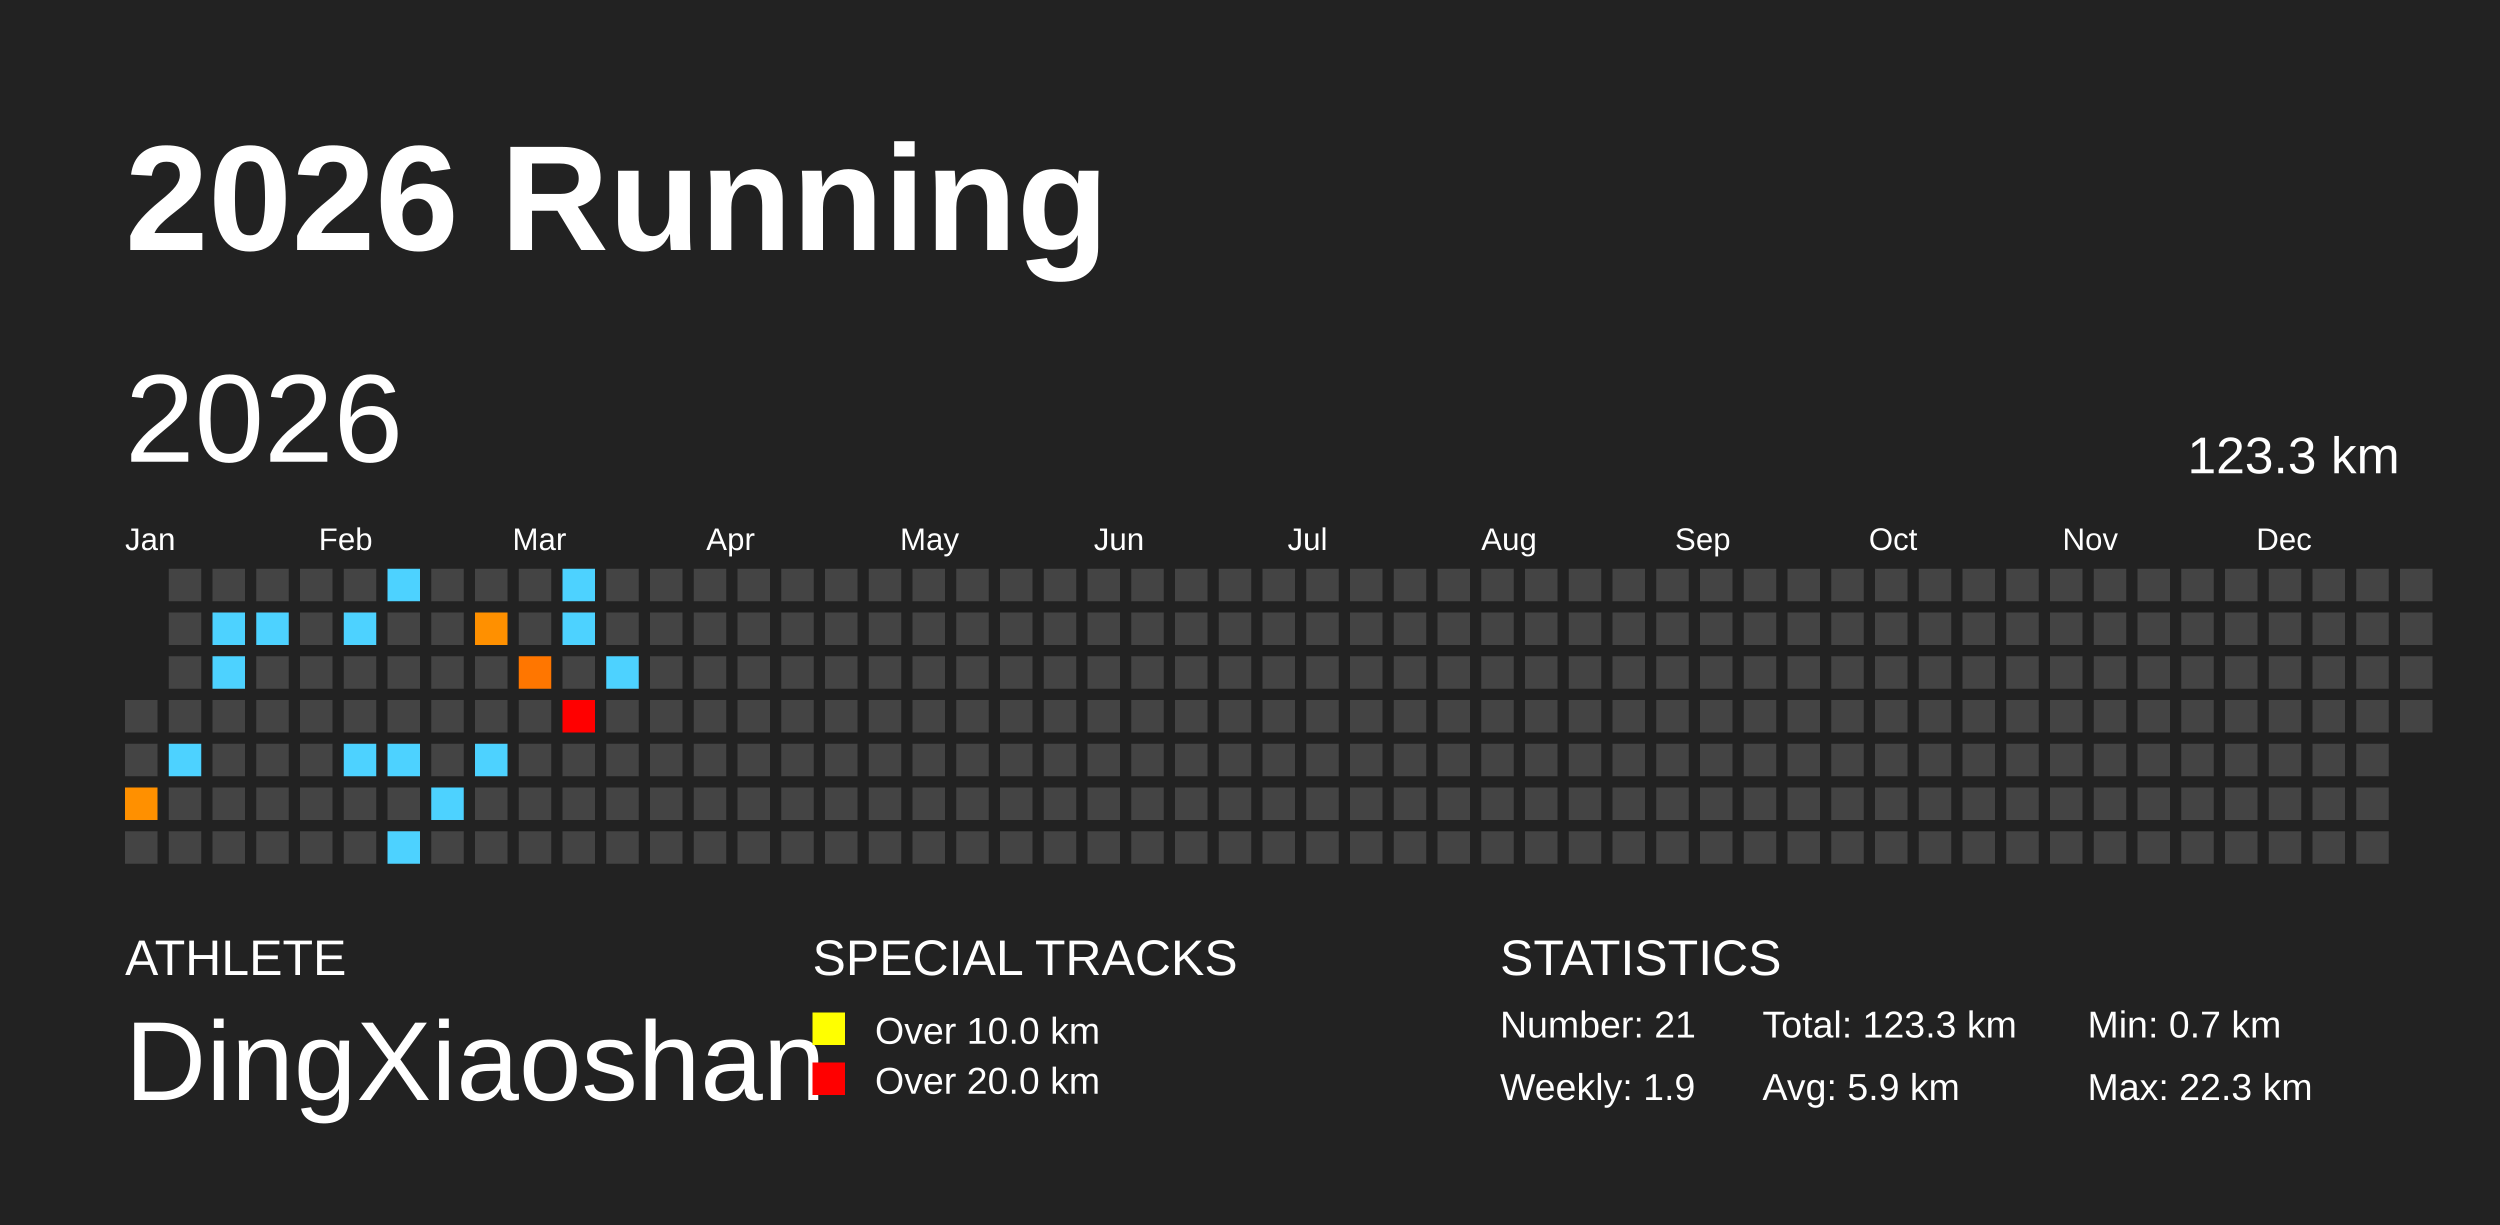
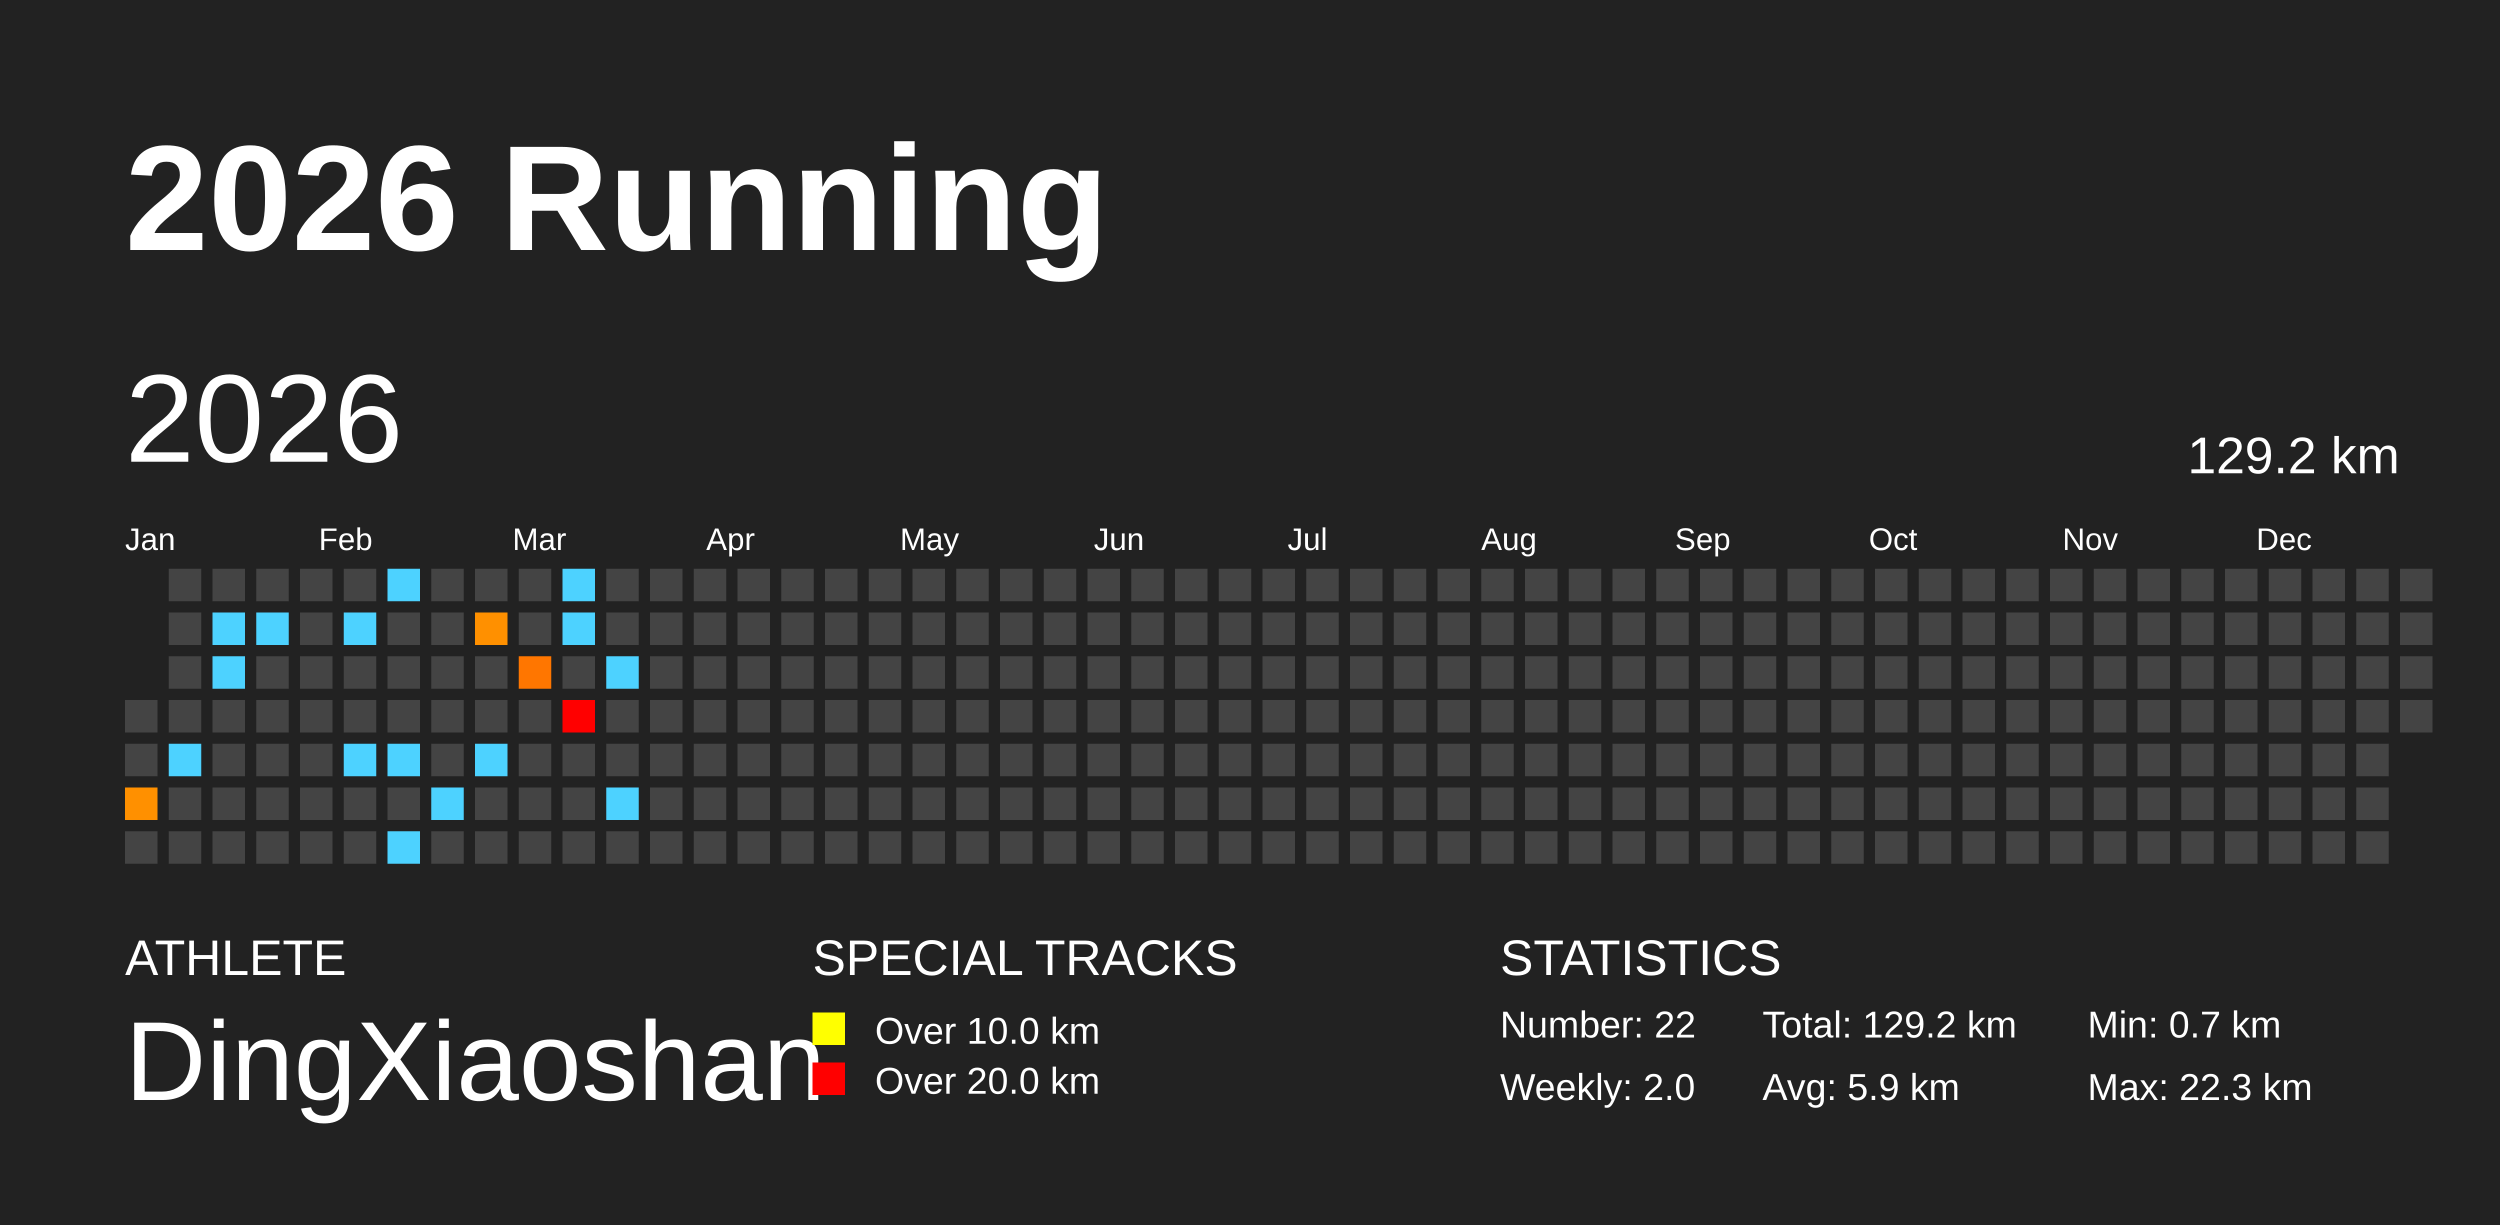
<svg xmlns="http://www.w3.org/2000/svg" baseProfile="full" height="98mm" version="1.1" viewBox="0,0,200,98" width="200mm">
  <defs />
  <rect fill="#222222" height="98" width="200" x="0" y="0" />
  <text fill="#FFFFFF" style="font-size:12px; font-family:Arial; font-weight:bold;" x="10" y="20">2026 Running</text>
  <text fill="#FFFFFF" style="font-size:4px; font-family:Arial" x="10" y="78">ATHLETE</text>
  <text fill="#FFFFFF" style="font-size:9px; font-family:Arial" x="10" y="88">DingXiaoshan</text>
  <text fill="#FFFFFF" style="font-size:4px; font-family:Arial" x="65" y="78">SPECIAL TRACKS</text>
  <rect fill="yellow" height="2.6" width="2.6" x="65" y="81" />
  <text fill="#FFFFFF" style="font-size:3px; font-family:Arial" x="70" y="83.5">Over 10.0 km</text>
  <rect fill="red" height="2.6" width="2.6" x="65" y="85" />
  <text fill="#FFFFFF" style="font-size:3px; font-family:Arial" x="70" y="87.5">Over 20.0 km</text>
  <text fill="#FFFFFF" style="font-size:4px; font-family:Arial" x="120" y="78">STATISTICS</text>
-   <text fill="#FFFFFF" style="font-size:3px; font-family:Arial" x="120" y="83">Number: 21</text>
-   <text fill="#FFFFFF" style="font-size:3px; font-family:Arial" x="120" y="88">Weekly: 1.9</text>
-   <text fill="#FFFFFF" style="font-size:3px; font-family:Arial" x="141" y="83">Total: 123.3 km</text>
+   <text fill="#FFFFFF" style="font-size:3px; font-family:Arial" x="120" y="83">Number: 22</text>
+   <text fill="#FFFFFF" style="font-size:3px; font-family:Arial" x="120" y="88">Weekly: 2.0</text>
+   <text fill="#FFFFFF" style="font-size:3px; font-family:Arial" x="141" y="83">Total: 129.2 km</text>
  <text fill="#FFFFFF" style="font-size:3px; font-family:Arial" x="141" y="88">Avg: 5.9 km</text>
  <text fill="#FFFFFF" style="font-size:3px; font-family:Arial" x="167" y="83">Min: 0.7 km</text>
  <text fill="#FFFFFF" style="font-size:3px; font-family:Arial" x="167" y="88">Max: 22.3 km</text>
  <text dominant-baseline="hanging" fill="#FFFFFF" style="font-size:10.0px; font-family:Arial;" x="10" y="30">2026</text>
-   <text dominant-baseline="hanging" fill="#FFFFFF" style="font-size:4.125px; font-family:Arial;" x="175" y="35">123.3 km</text>
+   <text dominant-baseline="hanging" fill="#FFFFFF" style="font-size:4.125px; font-family:Arial;" x="175" y="35">129.2 km</text>
  <text fill="#FFFFFF" style="font-size:2.5px; font-family:Arial" x="10.0" y="44">Jan</text>
  <text fill="#FFFFFF" style="font-size:2.5px; font-family:Arial" x="25.5" y="44">Feb</text>
  <text fill="#FFFFFF" style="font-size:2.5px; font-family:Arial" x="41.0" y="44">Mar</text>
  <text fill="#FFFFFF" style="font-size:2.5px; font-family:Arial" x="56.5" y="44">Apr</text>
  <text fill="#FFFFFF" style="font-size:2.5px; font-family:Arial" x="72.0" y="44">May</text>
  <text fill="#FFFFFF" style="font-size:2.5px; font-family:Arial" x="87.5" y="44">Jun</text>
  <text fill="#FFFFFF" style="font-size:2.5px; font-family:Arial" x="103.0" y="44">Jul</text>
  <text fill="#FFFFFF" style="font-size:2.5px; font-family:Arial" x="118.5" y="44">Aug</text>
  <text fill="#FFFFFF" style="font-size:2.5px; font-family:Arial" x="134.0" y="44">Sep</text>
  <text fill="#FFFFFF" style="font-size:2.5px; font-family:Arial" x="149.5" y="44">Oct</text>
  <text fill="#FFFFFF" style="font-size:2.5px; font-family:Arial" x="165.0" y="44">Nov</text>
  <text fill="#FFFFFF" style="font-size:2.5px; font-family:Arial" x="180.5" y="44">Dec</text>
  <rect fill="#444444" height="2.6" width="2.6" x="10.0" y="56.0" />
  <rect fill="#444444" height="2.6" width="2.6" x="10.0" y="59.5" />
  <rect fill="#ff9000" height="2.6" width="2.6" x="10.0" y="63.0" />
  <rect fill="#444444" height="2.6" width="2.6" x="10.0" y="66.5" />
  <rect fill="#444444" height="2.6" width="2.6" x="13.5" y="45.5" />
  <rect fill="#444444" height="2.6" width="2.6" x="13.5" y="49.0" />
  <rect fill="#444444" height="2.6" width="2.6" x="13.5" y="52.5" />
  <rect fill="#444444" height="2.6" width="2.6" x="13.5" y="56.0" />
  <rect fill="#4dd2ff" height="2.6" width="2.6" x="13.5" y="59.5" />
  <rect fill="#444444" height="2.6" width="2.6" x="13.5" y="63.0" />
  <rect fill="#444444" height="2.6" width="2.6" x="13.5" y="66.5" />
  <rect fill="#444444" height="2.6" width="2.6" x="17.0" y="45.5" />
  <rect fill="#4dd2ff" height="2.6" width="2.6" x="17.0" y="49.0" />
  <rect fill="#4dd2ff" height="2.6" width="2.6" x="17.0" y="52.5" />
  <rect fill="#444444" height="2.6" width="2.6" x="17.0" y="56.0" />
  <rect fill="#444444" height="2.6" width="2.6" x="17.0" y="59.5" />
  <rect fill="#444444" height="2.6" width="2.6" x="17.0" y="63.0" />
  <rect fill="#444444" height="2.6" width="2.6" x="17.0" y="66.5" />
  <rect fill="#444444" height="2.6" width="2.6" x="20.5" y="45.5" />
  <rect fill="#4dd2ff" height="2.6" width="2.6" x="20.5" y="49.0" />
  <rect fill="#444444" height="2.6" width="2.6" x="20.5" y="52.5" />
  <rect fill="#444444" height="2.6" width="2.6" x="20.5" y="56.0" />
  <rect fill="#444444" height="2.6" width="2.6" x="20.5" y="59.5" />
  <rect fill="#444444" height="2.6" width="2.6" x="20.5" y="63.0" />
  <rect fill="#444444" height="2.6" width="2.6" x="20.5" y="66.5" />
  <rect fill="#444444" height="2.6" width="2.6" x="24.0" y="45.5" />
  <rect fill="#444444" height="2.6" width="2.6" x="24.0" y="49.0" />
  <rect fill="#444444" height="2.6" width="2.6" x="24.0" y="52.5" />
  <rect fill="#444444" height="2.6" width="2.6" x="24.0" y="56.0" />
  <rect fill="#444444" height="2.6" width="2.6" x="24.0" y="59.5" />
  <rect fill="#444444" height="2.6" width="2.6" x="24.0" y="63.0" />
  <rect fill="#444444" height="2.6" width="2.6" x="24.0" y="66.5" />
  <rect fill="#444444" height="2.6" width="2.6" x="27.5" y="45.5" />
  <rect fill="#4dd2ff" height="2.6" width="2.6" x="27.5" y="49.0" />
  <rect fill="#444444" height="2.6" width="2.6" x="27.5" y="52.5" />
  <rect fill="#444444" height="2.6" width="2.6" x="27.5" y="56.0" />
  <rect fill="#4dd2ff" height="2.6" width="2.6" x="27.5" y="59.5" />
  <rect fill="#444444" height="2.6" width="2.6" x="27.5" y="63.0" />
  <rect fill="#444444" height="2.6" width="2.6" x="27.5" y="66.5" />
  <rect fill="#4dd2ff" height="2.6" width="2.6" x="31.0" y="45.5" />
  <rect fill="#444444" height="2.6" width="2.6" x="31.0" y="49.0" />
  <rect fill="#444444" height="2.6" width="2.6" x="31.0" y="52.5" />
  <rect fill="#444444" height="2.6" width="2.6" x="31.0" y="56.0" />
  <rect fill="#4dd2ff" height="2.6" width="2.6" x="31.0" y="59.5" />
  <rect fill="#444444" height="2.6" width="2.6" x="31.0" y="63.0" />
  <rect fill="#4dd2ff" height="2.6" width="2.6" x="31.0" y="66.5" />
  <rect fill="#444444" height="2.6" width="2.6" x="34.5" y="45.5" />
  <rect fill="#444444" height="2.6" width="2.6" x="34.5" y="49.0" />
  <rect fill="#444444" height="2.6" width="2.6" x="34.5" y="52.5" />
  <rect fill="#444444" height="2.6" width="2.6" x="34.5" y="56.0" />
  <rect fill="#444444" height="2.6" width="2.6" x="34.5" y="59.5" />
  <rect fill="#4dd2ff" height="2.6" width="2.6" x="34.5" y="63.0" />
  <rect fill="#444444" height="2.6" width="2.6" x="34.5" y="66.5" />
  <rect fill="#444444" height="2.6" width="2.6" x="38.0" y="45.5" />
  <rect fill="#ff9000" height="2.6" width="2.6" x="38.0" y="49.0" />
  <rect fill="#444444" height="2.6" width="2.6" x="38.0" y="52.5" />
  <rect fill="#444444" height="2.6" width="2.6" x="38.0" y="56.0" />
  <rect fill="#4dd2ff" height="2.6" width="2.6" x="38.0" y="59.5" />
  <rect fill="#444444" height="2.6" width="2.6" x="38.0" y="63.0" />
  <rect fill="#444444" height="2.6" width="2.6" x="38.0" y="66.5" />
  <rect fill="#444444" height="2.6" width="2.6" x="41.5" y="45.5" />
  <rect fill="#444444" height="2.6" width="2.6" x="41.5" y="49.0" />
  <rect fill="#ff7600" height="2.6" width="2.6" x="41.5" y="52.5" />
  <rect fill="#444444" height="2.6" width="2.6" x="41.5" y="56.0" />
  <rect fill="#444444" height="2.6" width="2.6" x="41.5" y="59.5" />
  <rect fill="#444444" height="2.6" width="2.6" x="41.5" y="63.0" />
  <rect fill="#444444" height="2.6" width="2.6" x="41.5" y="66.5" />
  <rect fill="#4dd2ff" height="2.6" width="2.6" x="45.0" y="45.5" />
  <rect fill="#4dd2ff" height="2.6" width="2.6" x="45.0" y="49.0" />
  <rect fill="#444444" height="2.6" width="2.6" x="45.0" y="52.5" />
  <rect fill="red" height="2.6" width="2.6" x="45.0" y="56.0" />
  <rect fill="#444444" height="2.6" width="2.6" x="45.0" y="59.5" />
  <rect fill="#444444" height="2.6" width="2.6" x="45.0" y="63.0" />
  <rect fill="#444444" height="2.6" width="2.6" x="45.0" y="66.5" />
  <rect fill="#444444" height="2.6" width="2.6" x="48.5" y="45.5" />
  <rect fill="#444444" height="2.6" width="2.6" x="48.5" y="49.0" />
  <rect fill="#4dd2ff" height="2.6" width="2.6" x="48.5" y="52.5" />
  <rect fill="#444444" height="2.6" width="2.6" x="48.5" y="56.0" />
  <rect fill="#444444" height="2.6" width="2.6" x="48.5" y="59.5" />
-   <rect fill="#444444" height="2.6" width="2.6" x="48.5" y="63.0" />
+   <rect fill="#4dd2ff" height="2.6" width="2.6" x="48.5" y="63.0" />
  <rect fill="#444444" height="2.6" width="2.6" x="48.5" y="66.5" />
  <rect fill="#444444" height="2.6" width="2.6" x="52.0" y="45.5" />
  <rect fill="#444444" height="2.6" width="2.6" x="52.0" y="49.0" />
  <rect fill="#444444" height="2.6" width="2.6" x="52.0" y="52.5" />
  <rect fill="#444444" height="2.6" width="2.6" x="52.0" y="56.0" />
  <rect fill="#444444" height="2.6" width="2.6" x="52.0" y="59.5" />
  <rect fill="#444444" height="2.6" width="2.6" x="52.0" y="63.0" />
  <rect fill="#444444" height="2.6" width="2.6" x="52.0" y="66.5" />
  <rect fill="#444444" height="2.6" width="2.6" x="55.5" y="45.5" />
  <rect fill="#444444" height="2.6" width="2.6" x="55.5" y="49.0" />
  <rect fill="#444444" height="2.6" width="2.6" x="55.5" y="52.5" />
  <rect fill="#444444" height="2.6" width="2.6" x="55.5" y="56.0" />
  <rect fill="#444444" height="2.6" width="2.6" x="55.5" y="59.5" />
  <rect fill="#444444" height="2.6" width="2.6" x="55.5" y="63.0" />
  <rect fill="#444444" height="2.6" width="2.6" x="55.5" y="66.5" />
  <rect fill="#444444" height="2.6" width="2.6" x="59.0" y="45.5" />
  <rect fill="#444444" height="2.6" width="2.6" x="59.0" y="49.0" />
  <rect fill="#444444" height="2.6" width="2.6" x="59.0" y="52.5" />
  <rect fill="#444444" height="2.6" width="2.6" x="59.0" y="56.0" />
  <rect fill="#444444" height="2.6" width="2.6" x="59.0" y="59.5" />
  <rect fill="#444444" height="2.6" width="2.6" x="59.0" y="63.0" />
  <rect fill="#444444" height="2.6" width="2.6" x="59.0" y="66.5" />
  <rect fill="#444444" height="2.6" width="2.6" x="62.5" y="45.5" />
  <rect fill="#444444" height="2.6" width="2.6" x="62.5" y="49.0" />
  <rect fill="#444444" height="2.6" width="2.6" x="62.5" y="52.5" />
  <rect fill="#444444" height="2.6" width="2.6" x="62.5" y="56.0" />
  <rect fill="#444444" height="2.6" width="2.6" x="62.5" y="59.5" />
  <rect fill="#444444" height="2.6" width="2.6" x="62.5" y="63.0" />
  <rect fill="#444444" height="2.6" width="2.6" x="62.5" y="66.5" />
  <rect fill="#444444" height="2.6" width="2.6" x="66.0" y="45.5" />
  <rect fill="#444444" height="2.6" width="2.6" x="66.0" y="49.0" />
  <rect fill="#444444" height="2.6" width="2.6" x="66.0" y="52.5" />
  <rect fill="#444444" height="2.6" width="2.6" x="66.0" y="56.0" />
  <rect fill="#444444" height="2.6" width="2.6" x="66.0" y="59.5" />
  <rect fill="#444444" height="2.6" width="2.6" x="66.0" y="63.0" />
  <rect fill="#444444" height="2.6" width="2.6" x="66.0" y="66.5" />
  <rect fill="#444444" height="2.6" width="2.6" x="69.5" y="45.5" />
  <rect fill="#444444" height="2.6" width="2.6" x="69.5" y="49.0" />
  <rect fill="#444444" height="2.6" width="2.6" x="69.5" y="52.5" />
  <rect fill="#444444" height="2.6" width="2.6" x="69.5" y="56.0" />
  <rect fill="#444444" height="2.6" width="2.6" x="69.5" y="59.5" />
  <rect fill="#444444" height="2.6" width="2.6" x="69.5" y="63.0" />
  <rect fill="#444444" height="2.6" width="2.6" x="69.5" y="66.5" />
  <rect fill="#444444" height="2.6" width="2.6" x="73.0" y="45.5" />
  <rect fill="#444444" height="2.6" width="2.6" x="73.0" y="49.0" />
  <rect fill="#444444" height="2.6" width="2.6" x="73.0" y="52.5" />
  <rect fill="#444444" height="2.6" width="2.6" x="73.0" y="56.0" />
  <rect fill="#444444" height="2.6" width="2.6" x="73.0" y="59.5" />
  <rect fill="#444444" height="2.6" width="2.6" x="73.0" y="63.0" />
  <rect fill="#444444" height="2.6" width="2.6" x="73.0" y="66.5" />
  <rect fill="#444444" height="2.6" width="2.6" x="76.5" y="45.5" />
  <rect fill="#444444" height="2.6" width="2.6" x="76.5" y="49.0" />
  <rect fill="#444444" height="2.6" width="2.6" x="76.5" y="52.5" />
  <rect fill="#444444" height="2.6" width="2.6" x="76.5" y="56.0" />
  <rect fill="#444444" height="2.6" width="2.6" x="76.5" y="59.5" />
  <rect fill="#444444" height="2.6" width="2.6" x="76.5" y="63.0" />
  <rect fill="#444444" height="2.6" width="2.6" x="76.5" y="66.5" />
  <rect fill="#444444" height="2.6" width="2.6" x="80.0" y="45.5" />
  <rect fill="#444444" height="2.6" width="2.6" x="80.0" y="49.0" />
  <rect fill="#444444" height="2.6" width="2.6" x="80.0" y="52.5" />
  <rect fill="#444444" height="2.6" width="2.6" x="80.0" y="56.0" />
  <rect fill="#444444" height="2.6" width="2.6" x="80.0" y="59.5" />
  <rect fill="#444444" height="2.6" width="2.6" x="80.0" y="63.0" />
  <rect fill="#444444" height="2.6" width="2.6" x="80.0" y="66.5" />
  <rect fill="#444444" height="2.6" width="2.6" x="83.5" y="45.5" />
  <rect fill="#444444" height="2.6" width="2.6" x="83.5" y="49.0" />
  <rect fill="#444444" height="2.6" width="2.6" x="83.5" y="52.5" />
  <rect fill="#444444" height="2.6" width="2.6" x="83.5" y="56.0" />
  <rect fill="#444444" height="2.6" width="2.6" x="83.5" y="59.5" />
  <rect fill="#444444" height="2.6" width="2.6" x="83.5" y="63.0" />
  <rect fill="#444444" height="2.6" width="2.6" x="83.5" y="66.5" />
  <rect fill="#444444" height="2.6" width="2.6" x="87.0" y="45.5" />
  <rect fill="#444444" height="2.6" width="2.6" x="87.0" y="49.0" />
  <rect fill="#444444" height="2.6" width="2.6" x="87.0" y="52.5" />
  <rect fill="#444444" height="2.6" width="2.6" x="87.0" y="56.0" />
  <rect fill="#444444" height="2.6" width="2.6" x="87.0" y="59.5" />
  <rect fill="#444444" height="2.6" width="2.6" x="87.0" y="63.0" />
  <rect fill="#444444" height="2.6" width="2.6" x="87.0" y="66.5" />
  <rect fill="#444444" height="2.6" width="2.6" x="90.5" y="45.5" />
  <rect fill="#444444" height="2.6" width="2.6" x="90.5" y="49.0" />
  <rect fill="#444444" height="2.6" width="2.6" x="90.5" y="52.5" />
  <rect fill="#444444" height="2.6" width="2.6" x="90.5" y="56.0" />
  <rect fill="#444444" height="2.6" width="2.6" x="90.5" y="59.5" />
  <rect fill="#444444" height="2.6" width="2.6" x="90.5" y="63.0" />
  <rect fill="#444444" height="2.6" width="2.6" x="90.5" y="66.5" />
  <rect fill="#444444" height="2.6" width="2.6" x="94.0" y="45.5" />
  <rect fill="#444444" height="2.6" width="2.6" x="94.0" y="49.0" />
  <rect fill="#444444" height="2.6" width="2.6" x="94.0" y="52.5" />
  <rect fill="#444444" height="2.6" width="2.6" x="94.0" y="56.0" />
  <rect fill="#444444" height="2.6" width="2.6" x="94.0" y="59.5" />
  <rect fill="#444444" height="2.6" width="2.6" x="94.0" y="63.0" />
  <rect fill="#444444" height="2.6" width="2.6" x="94.0" y="66.5" />
  <rect fill="#444444" height="2.6" width="2.6" x="97.5" y="45.5" />
  <rect fill="#444444" height="2.6" width="2.6" x="97.5" y="49.0" />
  <rect fill="#444444" height="2.6" width="2.6" x="97.5" y="52.5" />
  <rect fill="#444444" height="2.6" width="2.6" x="97.5" y="56.0" />
  <rect fill="#444444" height="2.6" width="2.6" x="97.5" y="59.5" />
  <rect fill="#444444" height="2.6" width="2.6" x="97.5" y="63.0" />
  <rect fill="#444444" height="2.6" width="2.6" x="97.5" y="66.5" />
  <rect fill="#444444" height="2.6" width="2.6" x="101.0" y="45.5" />
  <rect fill="#444444" height="2.6" width="2.6" x="101.0" y="49.0" />
  <rect fill="#444444" height="2.6" width="2.6" x="101.0" y="52.5" />
  <rect fill="#444444" height="2.6" width="2.6" x="101.0" y="56.0" />
  <rect fill="#444444" height="2.6" width="2.6" x="101.0" y="59.5" />
  <rect fill="#444444" height="2.6" width="2.6" x="101.0" y="63.0" />
  <rect fill="#444444" height="2.6" width="2.6" x="101.0" y="66.5" />
  <rect fill="#444444" height="2.6" width="2.6" x="104.5" y="45.5" />
  <rect fill="#444444" height="2.6" width="2.6" x="104.5" y="49.0" />
  <rect fill="#444444" height="2.6" width="2.6" x="104.5" y="52.5" />
  <rect fill="#444444" height="2.6" width="2.6" x="104.5" y="56.0" />
  <rect fill="#444444" height="2.6" width="2.6" x="104.5" y="59.5" />
  <rect fill="#444444" height="2.6" width="2.6" x="104.5" y="63.0" />
  <rect fill="#444444" height="2.6" width="2.6" x="104.5" y="66.5" />
  <rect fill="#444444" height="2.6" width="2.6" x="108.0" y="45.5" />
  <rect fill="#444444" height="2.6" width="2.6" x="108.0" y="49.0" />
  <rect fill="#444444" height="2.6" width="2.6" x="108.0" y="52.5" />
  <rect fill="#444444" height="2.6" width="2.6" x="108.0" y="56.0" />
  <rect fill="#444444" height="2.6" width="2.6" x="108.0" y="59.5" />
  <rect fill="#444444" height="2.6" width="2.6" x="108.0" y="63.0" />
  <rect fill="#444444" height="2.6" width="2.6" x="108.0" y="66.5" />
  <rect fill="#444444" height="2.6" width="2.6" x="111.5" y="45.5" />
  <rect fill="#444444" height="2.6" width="2.6" x="111.5" y="49.0" />
  <rect fill="#444444" height="2.6" width="2.6" x="111.5" y="52.5" />
  <rect fill="#444444" height="2.6" width="2.6" x="111.5" y="56.0" />
  <rect fill="#444444" height="2.6" width="2.6" x="111.5" y="59.5" />
  <rect fill="#444444" height="2.6" width="2.6" x="111.5" y="63.0" />
  <rect fill="#444444" height="2.6" width="2.6" x="111.5" y="66.5" />
  <rect fill="#444444" height="2.6" width="2.6" x="115.0" y="45.5" />
  <rect fill="#444444" height="2.6" width="2.6" x="115.0" y="49.0" />
  <rect fill="#444444" height="2.6" width="2.6" x="115.0" y="52.5" />
  <rect fill="#444444" height="2.6" width="2.6" x="115.0" y="56.0" />
  <rect fill="#444444" height="2.6" width="2.6" x="115.0" y="59.5" />
  <rect fill="#444444" height="2.6" width="2.6" x="115.0" y="63.0" />
  <rect fill="#444444" height="2.6" width="2.6" x="115.0" y="66.5" />
  <rect fill="#444444" height="2.6" width="2.6" x="118.5" y="45.5" />
  <rect fill="#444444" height="2.6" width="2.6" x="118.5" y="49.0" />
  <rect fill="#444444" height="2.6" width="2.6" x="118.5" y="52.5" />
  <rect fill="#444444" height="2.6" width="2.6" x="118.5" y="56.0" />
  <rect fill="#444444" height="2.6" width="2.6" x="118.5" y="59.5" />
  <rect fill="#444444" height="2.6" width="2.6" x="118.5" y="63.0" />
  <rect fill="#444444" height="2.6" width="2.6" x="118.5" y="66.5" />
  <rect fill="#444444" height="2.6" width="2.6" x="122.0" y="45.5" />
  <rect fill="#444444" height="2.6" width="2.6" x="122.0" y="49.0" />
  <rect fill="#444444" height="2.6" width="2.6" x="122.0" y="52.5" />
  <rect fill="#444444" height="2.6" width="2.6" x="122.0" y="56.0" />
  <rect fill="#444444" height="2.6" width="2.6" x="122.0" y="59.5" />
  <rect fill="#444444" height="2.6" width="2.6" x="122.0" y="63.0" />
  <rect fill="#444444" height="2.6" width="2.6" x="122.0" y="66.5" />
  <rect fill="#444444" height="2.6" width="2.6" x="125.5" y="45.5" />
  <rect fill="#444444" height="2.6" width="2.6" x="125.5" y="49.0" />
  <rect fill="#444444" height="2.6" width="2.6" x="125.5" y="52.5" />
  <rect fill="#444444" height="2.6" width="2.6" x="125.5" y="56.0" />
  <rect fill="#444444" height="2.6" width="2.6" x="125.5" y="59.5" />
  <rect fill="#444444" height="2.6" width="2.6" x="125.5" y="63.0" />
  <rect fill="#444444" height="2.6" width="2.6" x="125.5" y="66.5" />
  <rect fill="#444444" height="2.6" width="2.6" x="129.0" y="45.5" />
  <rect fill="#444444" height="2.6" width="2.6" x="129.0" y="49.0" />
  <rect fill="#444444" height="2.6" width="2.6" x="129.0" y="52.5" />
  <rect fill="#444444" height="2.6" width="2.6" x="129.0" y="56.0" />
  <rect fill="#444444" height="2.6" width="2.6" x="129.0" y="59.5" />
  <rect fill="#444444" height="2.6" width="2.6" x="129.0" y="63.0" />
  <rect fill="#444444" height="2.6" width="2.6" x="129.0" y="66.5" />
  <rect fill="#444444" height="2.6" width="2.6" x="132.5" y="45.5" />
  <rect fill="#444444" height="2.6" width="2.6" x="132.5" y="49.0" />
  <rect fill="#444444" height="2.6" width="2.6" x="132.5" y="52.5" />
  <rect fill="#444444" height="2.6" width="2.6" x="132.5" y="56.0" />
  <rect fill="#444444" height="2.6" width="2.6" x="132.5" y="59.5" />
  <rect fill="#444444" height="2.6" width="2.6" x="132.5" y="63.0" />
  <rect fill="#444444" height="2.6" width="2.6" x="132.5" y="66.5" />
  <rect fill="#444444" height="2.6" width="2.6" x="136.0" y="45.5" />
  <rect fill="#444444" height="2.6" width="2.6" x="136.0" y="49.0" />
  <rect fill="#444444" height="2.6" width="2.6" x="136.0" y="52.5" />
  <rect fill="#444444" height="2.6" width="2.6" x="136.0" y="56.0" />
  <rect fill="#444444" height="2.6" width="2.6" x="136.0" y="59.5" />
  <rect fill="#444444" height="2.6" width="2.6" x="136.0" y="63.0" />
  <rect fill="#444444" height="2.6" width="2.6" x="136.0" y="66.5" />
  <rect fill="#444444" height="2.6" width="2.6" x="139.5" y="45.5" />
  <rect fill="#444444" height="2.6" width="2.6" x="139.5" y="49.0" />
  <rect fill="#444444" height="2.6" width="2.6" x="139.5" y="52.5" />
  <rect fill="#444444" height="2.6" width="2.6" x="139.5" y="56.0" />
  <rect fill="#444444" height="2.6" width="2.6" x="139.5" y="59.5" />
  <rect fill="#444444" height="2.6" width="2.6" x="139.5" y="63.0" />
  <rect fill="#444444" height="2.6" width="2.6" x="139.5" y="66.5" />
  <rect fill="#444444" height="2.6" width="2.6" x="143.0" y="45.5" />
  <rect fill="#444444" height="2.6" width="2.6" x="143.0" y="49.0" />
  <rect fill="#444444" height="2.6" width="2.6" x="143.0" y="52.5" />
  <rect fill="#444444" height="2.6" width="2.6" x="143.0" y="56.0" />
  <rect fill="#444444" height="2.6" width="2.6" x="143.0" y="59.5" />
  <rect fill="#444444" height="2.6" width="2.6" x="143.0" y="63.0" />
  <rect fill="#444444" height="2.6" width="2.6" x="143.0" y="66.5" />
  <rect fill="#444444" height="2.6" width="2.6" x="146.5" y="45.5" />
  <rect fill="#444444" height="2.6" width="2.6" x="146.5" y="49.0" />
  <rect fill="#444444" height="2.6" width="2.6" x="146.5" y="52.5" />
  <rect fill="#444444" height="2.6" width="2.6" x="146.5" y="56.0" />
  <rect fill="#444444" height="2.6" width="2.6" x="146.5" y="59.5" />
  <rect fill="#444444" height="2.6" width="2.6" x="146.5" y="63.0" />
  <rect fill="#444444" height="2.6" width="2.6" x="146.5" y="66.5" />
  <rect fill="#444444" height="2.6" width="2.6" x="150.0" y="45.5" />
  <rect fill="#444444" height="2.6" width="2.6" x="150.0" y="49.0" />
  <rect fill="#444444" height="2.6" width="2.6" x="150.0" y="52.5" />
  <rect fill="#444444" height="2.6" width="2.6" x="150.0" y="56.0" />
  <rect fill="#444444" height="2.6" width="2.6" x="150.0" y="59.5" />
  <rect fill="#444444" height="2.6" width="2.6" x="150.0" y="63.0" />
  <rect fill="#444444" height="2.6" width="2.6" x="150.0" y="66.5" />
  <rect fill="#444444" height="2.6" width="2.6" x="153.5" y="45.5" />
  <rect fill="#444444" height="2.6" width="2.6" x="153.5" y="49.0" />
  <rect fill="#444444" height="2.6" width="2.6" x="153.5" y="52.5" />
  <rect fill="#444444" height="2.6" width="2.6" x="153.5" y="56.0" />
  <rect fill="#444444" height="2.6" width="2.6" x="153.5" y="59.5" />
  <rect fill="#444444" height="2.6" width="2.6" x="153.5" y="63.0" />
  <rect fill="#444444" height="2.6" width="2.6" x="153.5" y="66.5" />
  <rect fill="#444444" height="2.6" width="2.6" x="157.0" y="45.5" />
  <rect fill="#444444" height="2.6" width="2.6" x="157.0" y="49.0" />
  <rect fill="#444444" height="2.6" width="2.6" x="157.0" y="52.5" />
  <rect fill="#444444" height="2.6" width="2.6" x="157.0" y="56.0" />
  <rect fill="#444444" height="2.6" width="2.6" x="157.0" y="59.5" />
  <rect fill="#444444" height="2.6" width="2.6" x="157.0" y="63.0" />
  <rect fill="#444444" height="2.6" width="2.6" x="157.0" y="66.5" />
  <rect fill="#444444" height="2.6" width="2.6" x="160.5" y="45.5" />
  <rect fill="#444444" height="2.6" width="2.6" x="160.5" y="49.0" />
  <rect fill="#444444" height="2.6" width="2.6" x="160.5" y="52.5" />
  <rect fill="#444444" height="2.6" width="2.6" x="160.5" y="56.0" />
  <rect fill="#444444" height="2.6" width="2.6" x="160.5" y="59.5" />
  <rect fill="#444444" height="2.6" width="2.6" x="160.5" y="63.0" />
  <rect fill="#444444" height="2.6" width="2.6" x="160.5" y="66.5" />
  <rect fill="#444444" height="2.6" width="2.6" x="164.0" y="45.5" />
  <rect fill="#444444" height="2.6" width="2.6" x="164.0" y="49.0" />
  <rect fill="#444444" height="2.6" width="2.6" x="164.0" y="52.5" />
  <rect fill="#444444" height="2.6" width="2.6" x="164.0" y="56.0" />
  <rect fill="#444444" height="2.6" width="2.6" x="164.0" y="59.5" />
  <rect fill="#444444" height="2.6" width="2.6" x="164.0" y="63.0" />
  <rect fill="#444444" height="2.6" width="2.6" x="164.0" y="66.5" />
  <rect fill="#444444" height="2.6" width="2.6" x="167.5" y="45.5" />
  <rect fill="#444444" height="2.6" width="2.6" x="167.5" y="49.0" />
  <rect fill="#444444" height="2.6" width="2.6" x="167.5" y="52.5" />
  <rect fill="#444444" height="2.6" width="2.6" x="167.5" y="56.0" />
  <rect fill="#444444" height="2.6" width="2.6" x="167.5" y="59.5" />
  <rect fill="#444444" height="2.6" width="2.6" x="167.5" y="63.0" />
  <rect fill="#444444" height="2.6" width="2.6" x="167.5" y="66.5" />
  <rect fill="#444444" height="2.6" width="2.6" x="171.0" y="45.5" />
  <rect fill="#444444" height="2.6" width="2.6" x="171.0" y="49.0" />
  <rect fill="#444444" height="2.6" width="2.6" x="171.0" y="52.5" />
  <rect fill="#444444" height="2.6" width="2.6" x="171.0" y="56.0" />
  <rect fill="#444444" height="2.6" width="2.6" x="171.0" y="59.5" />
  <rect fill="#444444" height="2.6" width="2.6" x="171.0" y="63.0" />
  <rect fill="#444444" height="2.6" width="2.6" x="171.0" y="66.5" />
  <rect fill="#444444" height="2.6" width="2.6" x="174.5" y="45.5" />
  <rect fill="#444444" height="2.6" width="2.6" x="174.5" y="49.0" />
  <rect fill="#444444" height="2.6" width="2.6" x="174.5" y="52.5" />
  <rect fill="#444444" height="2.6" width="2.6" x="174.5" y="56.0" />
  <rect fill="#444444" height="2.6" width="2.6" x="174.5" y="59.5" />
  <rect fill="#444444" height="2.6" width="2.6" x="174.5" y="63.0" />
  <rect fill="#444444" height="2.6" width="2.6" x="174.5" y="66.5" />
  <rect fill="#444444" height="2.6" width="2.6" x="178.0" y="45.5" />
  <rect fill="#444444" height="2.6" width="2.6" x="178.0" y="49.0" />
  <rect fill="#444444" height="2.6" width="2.6" x="178.0" y="52.5" />
  <rect fill="#444444" height="2.6" width="2.6" x="178.0" y="56.0" />
  <rect fill="#444444" height="2.6" width="2.6" x="178.0" y="59.5" />
  <rect fill="#444444" height="2.6" width="2.6" x="178.0" y="63.0" />
  <rect fill="#444444" height="2.6" width="2.6" x="178.0" y="66.5" />
  <rect fill="#444444" height="2.6" width="2.6" x="181.5" y="45.5" />
  <rect fill="#444444" height="2.6" width="2.6" x="181.5" y="49.0" />
  <rect fill="#444444" height="2.6" width="2.6" x="181.5" y="52.5" />
  <rect fill="#444444" height="2.6" width="2.6" x="181.5" y="56.0" />
  <rect fill="#444444" height="2.6" width="2.6" x="181.5" y="59.5" />
  <rect fill="#444444" height="2.6" width="2.6" x="181.5" y="63.0" />
  <rect fill="#444444" height="2.6" width="2.6" x="181.5" y="66.5" />
  <rect fill="#444444" height="2.6" width="2.6" x="185.0" y="45.5" />
  <rect fill="#444444" height="2.6" width="2.6" x="185.0" y="49.0" />
  <rect fill="#444444" height="2.6" width="2.6" x="185.0" y="52.5" />
  <rect fill="#444444" height="2.6" width="2.6" x="185.0" y="56.0" />
  <rect fill="#444444" height="2.6" width="2.6" x="185.0" y="59.5" />
  <rect fill="#444444" height="2.6" width="2.6" x="185.0" y="63.0" />
  <rect fill="#444444" height="2.6" width="2.6" x="185.0" y="66.5" />
  <rect fill="#444444" height="2.6" width="2.6" x="188.5" y="45.5" />
  <rect fill="#444444" height="2.6" width="2.6" x="188.5" y="49.0" />
  <rect fill="#444444" height="2.6" width="2.6" x="188.5" y="52.5" />
  <rect fill="#444444" height="2.6" width="2.6" x="188.5" y="56.0" />
  <rect fill="#444444" height="2.6" width="2.6" x="188.5" y="59.5" />
  <rect fill="#444444" height="2.6" width="2.6" x="188.5" y="63.0" />
  <rect fill="#444444" height="2.6" width="2.6" x="188.5" y="66.5" />
  <rect fill="#444444" height="2.6" width="2.6" x="192.0" y="45.5" />
  <rect fill="#444444" height="2.6" width="2.6" x="192.0" y="49.0" />
  <rect fill="#444444" height="2.6" width="2.6" x="192.0" y="52.5" />
  <rect fill="#444444" height="2.6" width="2.6" x="192.0" y="56.0" />
</svg>
